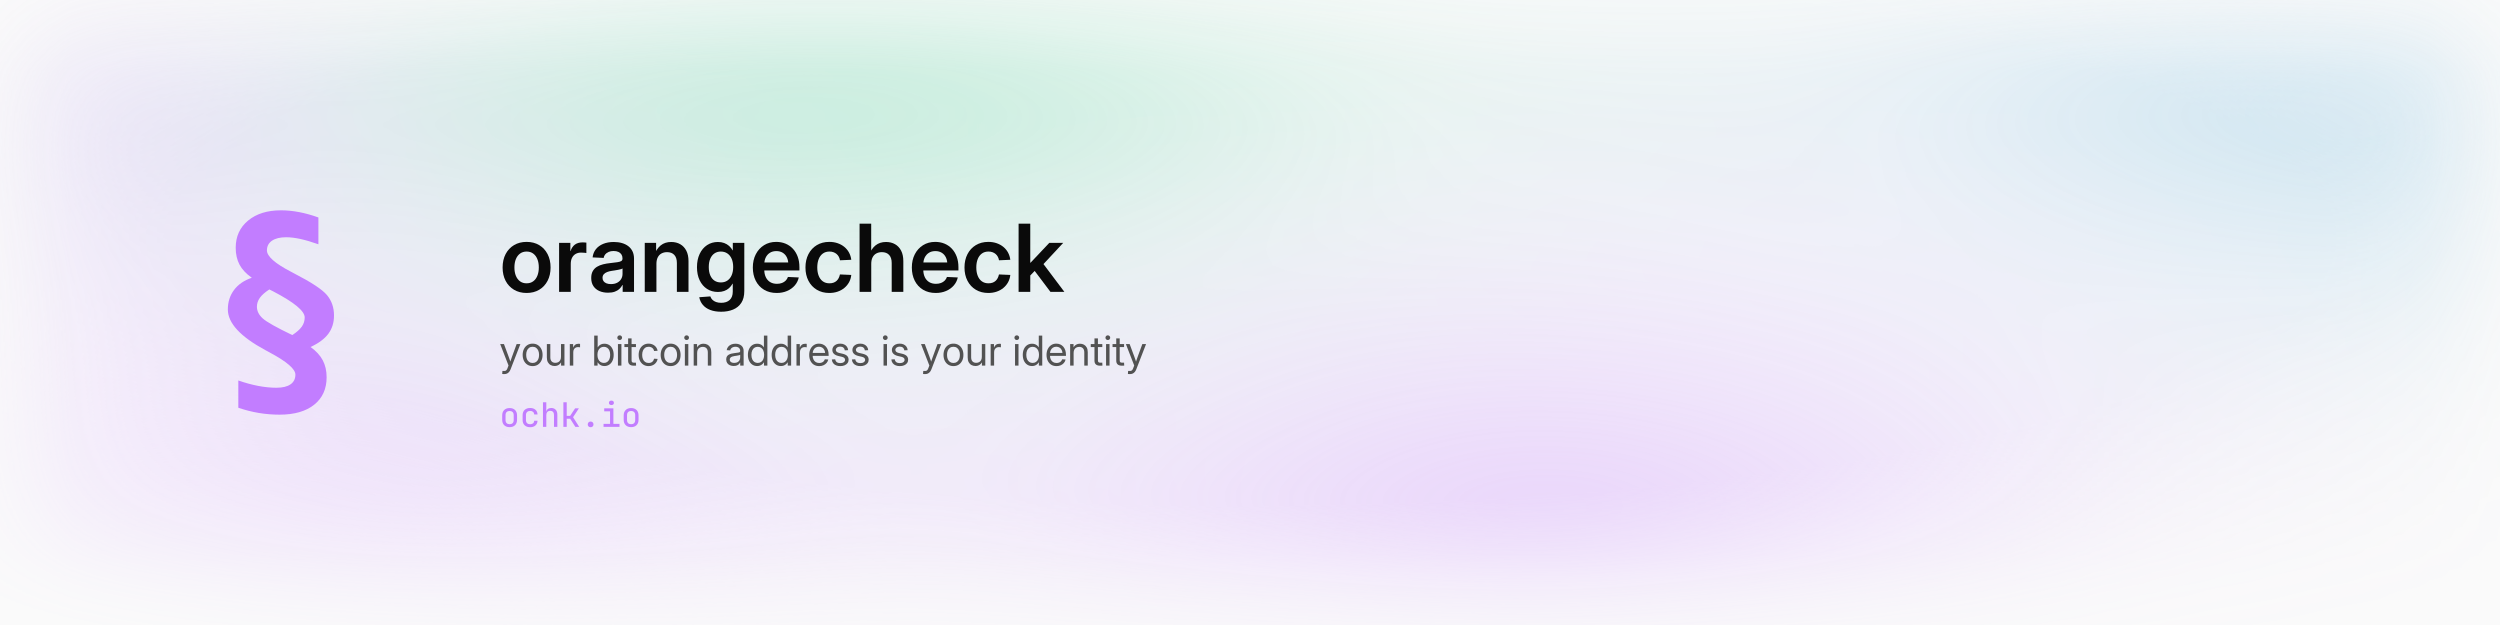
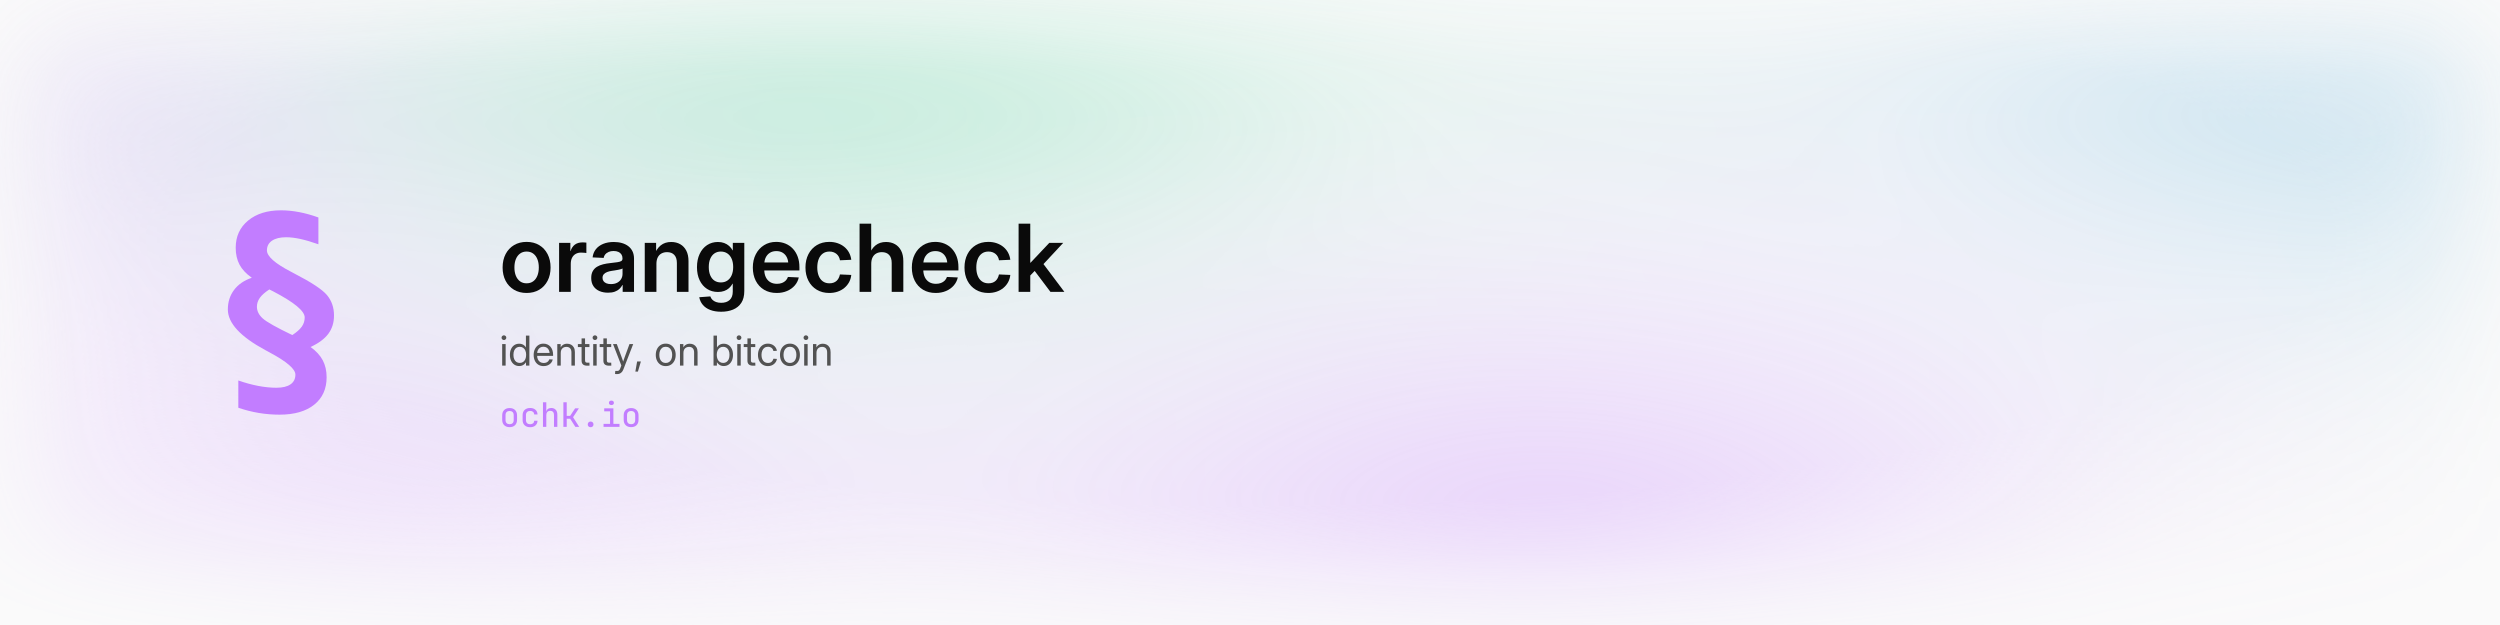
<svg xmlns="http://www.w3.org/2000/svg" width="1584" height="396" viewBox="0 0 1584 396" role="img" aria-label="orangecheck — linkedin banner (lightning/light)">
  <rect width="1584" height="396" fill="#fafafa" />
  <filter id="aublur" x="-20%" y="-20%" width="140%" height="140%">
    <feGaussianBlur stdDeviation="47.5" />
  </filter>
  <mask id="aumask">
    <rect width="1584" height="396" fill="url(#aufade)" />
  </mask>
  <defs>
    <radialGradient id="au0" cx="50%" cy="50%" r="50%">
      <stop offset="0%" stop-color="#c27dff" stop-opacity="0.95" />
      <stop offset="62%" stop-color="#c27dff" stop-opacity="0.18" />
      <stop offset="100%" stop-color="#c27dff" stop-opacity="0" />
    </radialGradient>
    <radialGradient id="au1" cx="50%" cy="50%" r="50%">
      <stop offset="0%" stop-color="#34c98a" stop-opacity="0.95" />
      <stop offset="62%" stop-color="#34c98a" stop-opacity="0.18" />
      <stop offset="100%" stop-color="#34c98a" stop-opacity="0" />
    </radialGradient>
    <radialGradient id="au2" cx="50%" cy="50%" r="50%">
      <stop offset="0%" stop-color="#3f9fd1" stop-opacity="0.95" />
      <stop offset="62%" stop-color="#3f9fd1" stop-opacity="0.18" />
      <stop offset="100%" stop-color="#3f9fd1" stop-opacity="0" />
    </radialGradient>
    <radialGradient id="au3" cx="50%" cy="50%" r="50%">
      <stop offset="0%" stop-color="#c27dff" stop-opacity="0.95" />
      <stop offset="62%" stop-color="#c27dff" stop-opacity="0.18" />
      <stop offset="100%" stop-color="#c27dff" stop-opacity="0" />
    </radialGradient>
    <radialGradient id="au4" cx="50%" cy="50%" r="50%">
      <stop offset="0%" stop-color="#c27dff" stop-opacity="0.95" />
      <stop offset="62%" stop-color="#c27dff" stop-opacity="0.18" />
      <stop offset="100%" stop-color="#c27dff" stop-opacity="0" />
    </radialGradient>
    <radialGradient id="aufade" cx="50%" cy="38%" r="78%">
      <stop offset="55%" stop-color="#fff" stop-opacity="1" />
      <stop offset="100%" stop-color="#fff" stop-opacity="0" />
    </radialGradient>
  </defs>
  <g opacity="0.4" filter="url(#aublur)" mask="url(#aumask)">
    <ellipse cx="-79.2" cy="-39.6" rx="728.6" ry="376.2" fill="url(#au0)" />
    <ellipse cx="538.6" cy="-19.8" rx="665.3" ry="356.4" fill="url(#au1)" />
    <ellipse cx="1552.3" cy="-31.7" rx="728.6" ry="376.2" fill="url(#au2)" />
    <ellipse cx="982.1" cy="376.2" rx="633.6" ry="336.6" fill="url(#au3)" />
    <ellipse cx="190.1" cy="403.9" rx="665.3" ry="336.6" fill="url(#au4)" />
  </g>
  <g transform="translate(95.0 115.0) scale(0.1621)" fill="#0a0a0a">
    <path d="M518 856Q463 820 438.5 785.5Q414 751 414 711Q414 657 462.5 613.0Q511 569 711 473Q766 509 790.5 543.5Q815 578 815 621Q815 702 550 840ZM930 1460V1235Q845 1265 779.0 1279.5Q713 1294 659 1294Q583 1294 540.5 1265.0Q498 1236 498 1184Q498 1109 701 1004Q720 994 729 989Q943 879 1002.0 808.5Q1061 738 1061 637Q1061 548 1013.5 484.0Q966 420 864 373Q934 323 966.5 261.5Q999 200 999 119Q999 -28 894.5 -111.5Q790 -195 604 -195Q515 -195 429.0 -180.5Q343 -166 258 -137V92Q343 62 424.0 46.5Q505 31 578 31Q655 31 696.0 59.5Q737 88 737 141Q737 211 523 326L512 332L486 346Q170 516 170 688Q170 782 222.0 851.5Q274 921 371 954Q300 1004 268.0 1064.0Q236 1124 236 1206Q236 1348 340.0 1434.0Q444 1520 616 1520Q690 1520 768.5 1505.0Q847 1490 930 1460Z" fill="#c27dff" transform="translate(225.3457 820.5434) scale(0.465726 -0.465726)" />
  </g>
  <g fill="#0a0a0a">
    <path transform="translate(316.48 184.93) scale(0.029 -0.029)" d="M592 -24Q436 -24 317.50 46Q199 116 133.50 241.50Q68 367 68 533Q68 699 133.50 825Q199 951 317.50 1021.50Q436 1092 592 1092Q750 1092 867.50 1021.50Q985 951 1050.50 825Q1116 699 1116 533Q1116 367 1050.50 241.50Q985 116 867.50 46Q750 -24 592 -24ZM592 187Q676 187 735.50 230Q795 273 827 351Q859 429 859 533Q859 638 827 716Q795 794 735.50 837.50Q676 881 592 881Q510 881 450 837.50Q390 794 358 716Q326 638 326 533Q326 428 358 350.50Q390 273 449.50 230Q509 187 592 187Z" />
    <path transform="translate(350.85 184.93) scale(0.029 -0.029)" d="M117 0V1070H363V892H368Q397 984 462 1032.50Q527 1081 629 1081Q653 1081 675.50 1079.50Q698 1078 713 1076V849Q699 852 664.50 855Q630 858 594 858Q531 858 480.50 830Q430 802 401 747Q372 692 372 611V0Z" />
    <path transform="translate(372.54 184.93) scale(0.029 -0.029)" d="M438 -18Q332 -18 249.50 18Q167 54 119 125.50Q71 197 71 303Q71 394 105 453.50Q139 513 197.50 548.50Q256 584 331.50 602.50Q407 621 488 629Q586 640 644 648.50Q702 657 728 674Q754 691 754 727V734Q754 782 731 817.50Q708 853 665 873Q622 893 560 893Q498 893 451.50 873Q405 853 377 819Q349 785 343 742L101 753Q113 857 172.50 932Q232 1007 332 1048.50Q432 1090 564 1090Q662 1090 743 1066.50Q824 1043 883 997Q942 951 974 883Q1006 815 1006 726V0H758V150H752Q728 103 687 64.50Q646 26 585 4Q524 -18 438 -18ZM501 170Q583 170 639.50 200.50Q696 231 725.50 281.50Q755 332 755 393V512Q743 503 718.50 496Q694 489 661 482.50Q628 476 591.50 470Q555 464 519 459Q464 451 418.50 433.50Q373 416 345.50 385Q318 354 318 305Q318 263 341 232.50Q364 202 405 186Q446 170 501 170Z" />
    <path transform="translate(405.12 184.93) scale(0.029 -0.029)" d="M372 610V0H117V1070H365L366 799H323Q373 941 465.50 1015.50Q558 1090 695 1090Q807 1090 892 1041.50Q977 993 1025 900Q1073 807 1073 671V0H819V631Q819 747 762.50 807.50Q706 868 604 868Q538 868 485 840.50Q432 813 402 755.50Q372 698 372 610Z" />
    <path transform="translate(439.63 184.93) scale(0.029 -0.029)" d="M597 -434Q459 -434 358 -395Q257 -356 196.50 -284.50Q136 -213 118 -117L360 -99Q373 -141 405 -172.50Q437 -204 485 -221.50Q533 -239 597 -239Q716 -239 783 -176.50Q850 -114 850 6V179H845Q814 122 768.50 81.50Q723 41 662.50 19.50Q602 -2 526 -2Q391 -2 287.50 65Q184 132 126 254Q68 376 68 539Q68 705 126.50 829Q185 953 288.50 1021.50Q392 1090 526 1090Q601 1090 662 1067.50Q723 1045 769.50 1004Q816 963 847 907H851V1070H1102V21Q1102 -140 1036.50 -240Q971 -340 856.50 -387Q742 -434 597 -434ZM589 206Q672 206 732.50 247Q793 288 826 364Q859 440 859 542Q859 645 826.50 721Q794 797 733 839Q672 881 589 881Q509 881 450 840.50Q391 800 358.50 724.50Q326 649 326 542Q326 436 358.50 360.50Q391 285 450 245.50Q509 206 589 206Z" />
    <path transform="translate(475.02 184.93) scale(0.029 -0.029)" d="M590 -24Q430 -24 312.50 47Q195 118 131.50 243.50Q68 369 68 532Q68 696 133 822Q198 948 313 1020Q428 1092 578 1092Q690 1092 782.50 1053.50Q875 1015 943 942.50Q1011 870 1048.50 768Q1086 666 1086 539V468H174V642H958L844 594Q844 685 812.50 751.50Q781 818 722 854.50Q663 891 581 891Q500 891 441 854Q382 817 350 751.50Q318 686 318 598V486Q318 392 351 322Q384 252 446 214Q508 176 595 176Q657 176 705.50 194.50Q754 213 787 247Q820 281 835 326L1072 315Q1050 215 983 138.50Q916 62 815 19Q714 -24 590 -24Z" />
    <path transform="translate(508.37 184.93) scale(0.029 -0.029)" d="M589 -24Q433 -24 315.50 46.50Q198 117 133 242.50Q68 368 68 533Q68 698 133 824Q198 950 315.50 1021Q433 1092 589 1092Q687 1092 770 1063.50Q853 1035 916.50 983Q980 931 1019 859.50Q1058 788 1069 701L822 690Q815 733 796 768Q777 803 747.50 828Q718 853 679 867Q640 881 592 881Q507 881 447.50 837.50Q388 794 357 716Q326 638 326 533Q326 429 357 351Q388 273 447.50 230Q507 187 592 187Q641 187 679.50 200.50Q718 214 746.50 239.50Q775 265 793.50 301Q812 337 821 381L1069 370Q1060 283 1021 211.50Q982 140 918.50 87Q855 34 771 5Q687 -24 589 -24Z" />
    <path transform="translate(541.23 184.93) scale(0.029 -0.029)" d="M372 610V0H117V1490H371V799H323Q373 941 465.50 1015.50Q558 1090 695 1090Q807 1090 892 1041.50Q977 993 1025 900Q1073 807 1073 671V0H819V631Q819 747 762.50 807.50Q706 868 604 868Q538 868 485 840.50Q432 813 402 755.50Q372 698 372 610Z" />
    <path transform="translate(575.77 184.93) scale(0.029 -0.029)" d="M590 -24Q430 -24 312.50 47Q195 118 131.50 243.50Q68 369 68 532Q68 696 133 822Q198 948 313 1020Q428 1092 578 1092Q690 1092 782.50 1053.50Q875 1015 943 942.50Q1011 870 1048.50 768Q1086 666 1086 539V468H174V642H958L844 594Q844 685 812.50 751.50Q781 818 722 854.50Q663 891 581 891Q500 891 441 854Q382 817 350 751.50Q318 686 318 598V486Q318 392 351 322Q384 252 446 214Q508 176 595 176Q657 176 705.50 194.50Q754 213 787 247Q820 281 835 326L1072 315Q1050 215 983 138.50Q916 62 815 19Q714 -24 590 -24Z" />
    <path transform="translate(609.13 184.93) scale(0.029 -0.029)" d="M589 -24Q433 -24 315.50 46.50Q198 117 133 242.50Q68 368 68 533Q68 698 133 824Q198 950 315.50 1021Q433 1092 589 1092Q687 1092 770 1063.50Q853 1035 916.50 983Q980 931 1019 859.50Q1058 788 1069 701L822 690Q815 733 796 768Q777 803 747.50 828Q718 853 679 867Q640 881 592 881Q507 881 447.50 837.50Q388 794 357 716Q326 638 326 533Q326 429 357 351Q388 273 447.50 230Q507 187 592 187Q641 187 679.50 200.50Q718 214 746.50 239.50Q775 265 793.50 301Q812 337 821 381L1069 370Q1060 283 1021 211.50Q982 140 918.50 87Q855 34 771 5Q687 -24 589 -24Z" />
    <path transform="translate(641.99 184.93) scale(0.029 -0.029)" d="M350 335V637H378L787 1070H1091L600 542H549ZM117 0V1490H372V0ZM813 0 447 486 618 664 1117 0Z" />
  </g>
  <g fill="#525252">
-     <path transform="translate(316.48 231.66) scale(0.01276 -0.01276)" d="M135 -415 146 -264 231 -265Q269 -268 298.50 -256Q328 -244 352.50 -214Q377 -184 396 -132L448 6L35 1070H222L452 450Q483 367 510 285.50Q537 204 563 123H513Q539 204 566.50 286Q594 368 624 450L851 1070H1036L548 -190Q518 -265 474 -316Q430 -367 372.50 -393.50Q315 -420 246 -420Q215 -420 187 -418.50Q159 -417 135 -415Z" />
-     <path transform="translate(330.15 231.66) scale(0.01276 -0.01276)" d="M573 -24Q426 -24 314.50 47Q203 118 141 243Q79 368 79 532Q79 697 141 823Q203 949 314.50 1020.50Q426 1092 573 1092Q722 1092 833 1020.50Q944 949 1006 823Q1068 697 1068 532Q1068 368 1006 243Q944 118 833 47Q722 -24 573 -24ZM573 132Q676 132 747.50 183Q819 234 856.50 324.50Q894 415 894 532Q894 651 856.50 741.50Q819 832 747.50 884Q676 936 573 936Q471 936 399.50 884.50Q328 833 291 742Q254 651 254 532Q254 414 291 324Q328 234 399.50 183Q471 132 573 132Z" />
-     <path transform="translate(344.79 231.66) scale(0.01276 -0.01276)" d="M519 -19Q412 -19 324 27.50Q236 74 184.50 168Q133 262 133 402V1070H305V414Q305 279 371.50 209Q438 139 556 139Q634 139 697 170.50Q760 202 797.50 269.50Q835 337 835 440V1070H1007V0H839V259H882Q830 114 737 47.50Q644 -19 519 -19Z" />
-     <path transform="translate(359.33 231.66) scale(0.01276 -0.01276)" d="M133 0V1070H298V902H304Q333 985 399.50 1035.50Q466 1086 566 1086Q588 1086 609 1084Q630 1082 642 1080V908Q632 911 603 915.50Q574 920 537 920Q474 920 421 891.50Q368 863 336.50 805.50Q305 748 305 661V0Z" />
-     <path transform="translate(374.79 231.66) scale(0.01276 -0.01276)" d="M639 -21Q562 -21 499.50 2.50Q437 26 389 67.50Q341 109 307 163H301V0H133V1490H305V909H310Q341 961 388 1001.50Q435 1042 498.50 1065Q562 1088 639 1088Q777 1088 881 1019Q985 950 1042.50 825Q1100 700 1100 534Q1100 369 1042.50 244Q985 119 881 49Q777 -21 639 -21ZM613 134Q708 134 778 181.50Q848 229 887 318.50Q926 408 926 535Q926 662 887 751Q848 840 778 887Q708 934 613 934Q514 934 442 884.50Q370 835 332 745.50Q294 656 294 535Q294 415 332.50 324.50Q371 234 442.50 184Q514 134 613 134Z" />
-     <path transform="translate(389.83 231.66) scale(0.01276 -0.01276)" d="M133 0V1070H305V0ZM220 1271Q171 1271 136.50 1305Q102 1339 102 1387Q102 1436 136.50 1470Q171 1504 219 1504Q269 1504 303.50 1470Q338 1436 338 1387Q338 1339 303.50 1305Q269 1271 220 1271Z" />
-     <path transform="translate(395.42 231.66) scale(0.01276 -0.01276)" d="M589 1070V922H16V1070ZM200 1353H372V264Q372 199 398.50 172.50Q425 146 491 146Q513 146 539.50 147Q566 148 588 149L596 1Q570 -1 538 -2Q506 -3 478 -3Q340 -3 270 60Q200 123 200 246Z" />
-     <path transform="translate(403.64 231.66) scale(0.01276 -0.01276)" d="M573 -24Q426 -24 314.50 47Q203 118 141 243Q79 368 79 532Q79 697 141 823Q203 949 314.50 1020.50Q426 1092 573 1092Q661 1092 736.50 1065.50Q812 1039 871 992Q930 945 968 880Q1006 815 1020 737L848 726Q838 772 815.50 810.50Q793 849 758 877Q723 905 677 920.50Q631 936 573 936Q471 936 399.50 884.50Q328 833 291 742Q254 651 254 532Q254 414 291 324Q328 234 399.50 183Q471 132 573 132Q632 132 677.50 147Q723 162 756 190Q789 218 812 257Q835 296 847 344L1021 333Q1008 256 969.50 190.50Q931 125 871.50 77Q812 29 736.50 2.50Q661 -24 573 -24Z" />
-     <path transform="translate(417.59 231.66) scale(0.01276 -0.01276)" d="M573 -24Q426 -24 314.50 47Q203 118 141 243Q79 368 79 532Q79 697 141 823Q203 949 314.50 1020.50Q426 1092 573 1092Q722 1092 833 1020.50Q944 949 1006 823Q1068 697 1068 532Q1068 368 1006 243Q944 118 833 47Q722 -24 573 -24ZM573 132Q676 132 747.50 183Q819 234 856.50 324.50Q894 415 894 532Q894 651 856.50 741.50Q819 832 747.50 884Q676 936 573 936Q471 936 399.50 884.50Q328 833 291 742Q254 651 254 532Q254 414 291 324Q328 234 399.50 183Q471 132 573 132Z" />
-     <path transform="translate(432.23 231.66) scale(0.01276 -0.01276)" d="M133 0V1070H305V0ZM220 1271Q171 1271 136.50 1305Q102 1339 102 1387Q102 1436 136.50 1470Q171 1504 219 1504Q269 1504 303.50 1470Q338 1436 338 1387Q338 1339 303.50 1305Q269 1271 220 1271Z" />
-     <path transform="translate(437.82 231.66) scale(0.01276 -0.01276)" d="M305 630V0H133V1070H301V810H258Q310 956 403 1022Q496 1088 621 1088Q729 1088 816.50 1041.50Q904 995 955.50 902Q1007 809 1007 668V0H835V655Q835 791 769 861Q703 931 584 931Q507 931 443.50 899Q380 867 342.50 800.50Q305 734 305 630Z" />
-     <path transform="translate(459.08 231.66) scale(0.01276 -0.01276)" d="M453 -18Q348 -18 264 19Q180 56 131 128.50Q82 201 82 307Q82 399 118 457Q154 515 214.50 547.50Q275 580 351 597Q427 614 506 624Q606 638 665.50 645Q725 652 750.50 668.50Q776 685 776 725V734Q776 795 749 840Q722 885 669.50 911Q617 937 542 937Q468 937 411 912Q354 887 320.50 846Q287 805 279 756L106 768Q120 866 179 937.50Q238 1009 331.50 1048.50Q425 1088 541 1088Q625 1088 699 1066Q773 1044 828.50 999Q884 954 915.50 887Q947 820 947 730V0H777V150H771Q752 112 714 73Q676 34 612.50 8Q549 -18 453 -18ZM479 135Q582 135 648 173Q714 211 745 271.50Q776 332 776 401V538Q766 528 737 519.50Q708 511 667.50 503.50Q627 496 582.50 489Q538 482 498 477Q436 469 381 449.50Q326 430 292 394Q258 358 258 297Q258 246 285 210Q312 174 362 154.50Q412 135 479 135Z" />
-     <path transform="translate(472.86 231.66) scale(0.01276 -0.01276)" d="M540 -21Q403 -21 298.50 49Q194 119 136.50 244Q79 369 79 534Q79 700 137 825Q195 950 299 1019Q403 1088 541 1088Q619 1088 681.50 1065Q744 1042 791.50 1001.50Q839 961 869 909H874V1490H1046V0H878V163H872Q839 109 790.50 67.50Q742 26 680 2.50Q618 -21 540 -21ZM567 134Q666 134 737.50 184Q809 234 847 324.50Q885 415 885 535Q885 656 847 745.50Q809 835 737.50 884.50Q666 934 567 934Q472 934 401.50 887Q331 840 292.50 751Q254 662 254 535Q254 408 293 318.50Q332 229 402.50 181.50Q473 134 567 134Z" />
-     <path transform="translate(487.91 231.66) scale(0.01276 -0.01276)" d="M540 -21Q403 -21 298.50 49Q194 119 136.50 244Q79 369 79 534Q79 700 137 825Q195 950 299 1019Q403 1088 541 1088Q619 1088 681.50 1065Q744 1042 791.50 1001.50Q839 961 869 909H874V1490H1046V0H878V163H872Q839 109 790.50 67.50Q742 26 680 2.50Q618 -21 540 -21ZM567 134Q666 134 737.50 184Q809 234 847 324.50Q885 415 885 535Q885 656 847 745.50Q809 835 737.50 884.50Q666 934 567 934Q472 934 401.50 887Q331 840 292.50 751Q254 662 254 535Q254 408 293 318.50Q332 229 402.50 181.50Q473 134 567 134Z" />
-     <path transform="translate(502.95 231.66) scale(0.01276 -0.01276)" d="M133 0V1070H298V902H304Q333 985 399.50 1035.50Q466 1086 566 1086Q588 1086 609 1084Q630 1082 642 1080V908Q632 911 603 915.50Q574 920 537 920Q474 920 421 891.50Q368 863 336.50 805.50Q305 748 305 661V0Z" />
-     <path transform="translate(511.70 231.66) scale(0.01276 -0.01276)" d="M577 -24Q420 -24 309 47Q198 118 138.50 243.50Q79 369 79 531Q79 695 140.50 821Q202 947 311 1019.50Q420 1092 563 1092Q668 1092 756 1054Q844 1016 908.50 944Q973 872 1008.50 769.50Q1044 667 1044 536V483H176V631H949L873 578Q873 687 835.50 768Q798 849 728.50 893.50Q659 938 563 938Q467 938 397 893Q327 848 288.50 768.50Q250 689 250 585V506Q250 394 289 309.50Q328 225 401 178Q474 131 577 131Q650 131 706.50 153.50Q763 176 800.50 217.50Q838 259 855 314L1026 304Q1005 206 942 132.50Q879 59 785.50 17.50Q692 -24 577 -24Z" />
-     <path transform="translate(525.98 231.66) scale(0.01276 -0.01276)" d="M504 -24Q390 -24 298.50 12Q207 48 150 121.50Q93 195 83 306L252 315Q264 222 328 173.50Q392 125 500 125Q612 125 676.50 171.50Q741 218 741 288Q741 348 698 384.50Q655 421 581 438L408 478Q260 514 184.50 589Q109 664 109 780Q109 871 159 941.50Q209 1012 297 1052Q385 1092 499 1092Q610 1092 696 1052Q782 1012 833.50 939.50Q885 867 893 767L727 758Q721 837 662 890.50Q603 944 499 944Q402 944 342 897Q282 850 282 782Q282 722 326 685Q370 648 451 629L621 589Q773 553 844.50 480.50Q916 408 916 294Q916 196 862.50 124.50Q809 53 715.50 14.50Q622 -24 504 -24Z" />
-     <path transform="translate(538.69 231.66) scale(0.01276 -0.01276)" d="M504 -24Q390 -24 298.50 12Q207 48 150 121.50Q93 195 83 306L252 315Q264 222 328 173.50Q392 125 500 125Q612 125 676.50 171.50Q741 218 741 288Q741 348 698 384.50Q655 421 581 438L408 478Q260 514 184.50 589Q109 664 109 780Q109 871 159 941.50Q209 1012 297 1052Q385 1092 499 1092Q610 1092 696 1052Q782 1012 833.50 939.50Q885 867 893 767L727 758Q721 837 662 890.50Q603 944 499 944Q402 944 342 897Q282 850 282 782Q282 722 326 685Q370 648 451 629L621 589Q773 553 844.50 480.50Q916 408 916 294Q916 196 862.50 124.50Q809 53 715.50 14.50Q622 -24 504 -24Z" />
-     <path transform="translate(558.11 231.66) scale(0.01276 -0.01276)" d="M133 0V1070H305V0ZM220 1271Q171 1271 136.50 1305Q102 1339 102 1387Q102 1436 136.50 1470Q171 1504 219 1504Q269 1504 303.50 1470Q338 1436 338 1387Q338 1339 303.50 1305Q269 1271 220 1271Z" />
-     <path transform="translate(563.70 231.66) scale(0.01276 -0.01276)" d="M504 -24Q390 -24 298.50 12Q207 48 150 121.50Q93 195 83 306L252 315Q264 222 328 173.50Q392 125 500 125Q612 125 676.50 171.50Q741 218 741 288Q741 348 698 384.50Q655 421 581 438L408 478Q260 514 184.50 589Q109 664 109 780Q109 871 159 941.50Q209 1012 297 1052Q385 1092 499 1092Q610 1092 696 1052Q782 1012 833.50 939.50Q885 867 893 767L727 758Q721 837 662 890.50Q603 944 499 944Q402 944 342 897Q282 850 282 782Q282 722 326 685Q370 648 451 629L621 589Q773 553 844.50 480.50Q916 408 916 294Q916 196 862.50 124.50Q809 53 715.50 14.50Q622 -24 504 -24Z" />
-     <path transform="translate(583.12 231.66) scale(0.01276 -0.01276)" d="M135 -415 146 -264 231 -265Q269 -268 298.50 -256Q328 -244 352.50 -214Q377 -184 396 -132L448 6L35 1070H222L452 450Q483 367 510 285.50Q537 204 563 123H513Q539 204 566.50 286Q594 368 624 450L851 1070H1036L548 -190Q518 -265 474 -316Q430 -367 372.50 -393.50Q315 -420 246 -420Q215 -420 187 -418.50Q159 -417 135 -415Z" />
-     <path transform="translate(596.79 231.66) scale(0.01276 -0.01276)" d="M573 -24Q426 -24 314.50 47Q203 118 141 243Q79 368 79 532Q79 697 141 823Q203 949 314.50 1020.50Q426 1092 573 1092Q722 1092 833 1020.50Q944 949 1006 823Q1068 697 1068 532Q1068 368 1006 243Q944 118 833 47Q722 -24 573 -24ZM573 132Q676 132 747.50 183Q819 234 856.50 324.50Q894 415 894 532Q894 651 856.50 741.50Q819 832 747.50 884Q676 936 573 936Q471 936 399.50 884.50Q328 833 291 742Q254 651 254 532Q254 414 291 324Q328 234 399.50 183Q471 132 573 132Z" />
-     <path transform="translate(611.43 231.66) scale(0.01276 -0.01276)" d="M519 -19Q412 -19 324 27.50Q236 74 184.50 168Q133 262 133 402V1070H305V414Q305 279 371.50 209Q438 139 556 139Q634 139 697 170.50Q760 202 797.50 269.50Q835 337 835 440V1070H1007V0H839V259H882Q830 114 737 47.50Q644 -19 519 -19Z" />
-     <path transform="translate(625.98 231.66) scale(0.01276 -0.01276)" d="M133 0V1070H298V902H304Q333 985 399.50 1035.50Q466 1086 566 1086Q588 1086 609 1084Q630 1082 642 1080V908Q632 911 603 915.50Q574 920 537 920Q474 920 421 891.50Q368 863 336.50 805.50Q305 748 305 661V0Z" />
-     <path transform="translate(641.43 231.66) scale(0.01276 -0.01276)" d="M133 0V1070H305V0ZM220 1271Q171 1271 136.50 1305Q102 1339 102 1387Q102 1436 136.50 1470Q171 1504 219 1504Q269 1504 303.50 1470Q338 1436 338 1387Q338 1339 303.50 1305Q269 1271 220 1271Z" />
-     <path transform="translate(647.02 231.66) scale(0.01276 -0.01276)" d="M540 -21Q403 -21 298.50 49Q194 119 136.50 244Q79 369 79 534Q79 700 137 825Q195 950 299 1019Q403 1088 541 1088Q619 1088 681.50 1065Q744 1042 791.50 1001.50Q839 961 869 909H874V1490H1046V0H878V163H872Q839 109 790.50 67.50Q742 26 680 2.50Q618 -21 540 -21ZM567 134Q666 134 737.50 184Q809 234 847 324.50Q885 415 885 535Q885 656 847 745.50Q809 835 737.50 884.50Q666 934 567 934Q472 934 401.50 887Q331 840 292.50 751Q254 662 254 535Q254 408 293 318.50Q332 229 402.50 181.50Q473 134 567 134Z" />
-     <path transform="translate(662.07 231.66) scale(0.01276 -0.01276)" d="M577 -24Q420 -24 309 47Q198 118 138.50 243.50Q79 369 79 531Q79 695 140.50 821Q202 947 311 1019.50Q420 1092 563 1092Q668 1092 756 1054Q844 1016 908.50 944Q973 872 1008.50 769.50Q1044 667 1044 536V483H176V631H949L873 578Q873 687 835.50 768Q798 849 728.50 893.50Q659 938 563 938Q467 938 397 893Q327 848 288.50 768.50Q250 689 250 585V506Q250 394 289 309.50Q328 225 401 178Q474 131 577 131Q650 131 706.50 153.50Q763 176 800.50 217.50Q838 259 855 314L1026 304Q1005 206 942 132.50Q879 59 785.50 17.50Q692 -24 577 -24Z" />
-     <path transform="translate(676.35 231.66) scale(0.01276 -0.01276)" d="M305 630V0H133V1070H301V810H258Q310 956 403 1022Q496 1088 621 1088Q729 1088 816.50 1041.50Q904 995 955.50 902Q1007 809 1007 668V0H835V655Q835 791 769 861Q703 931 584 931Q507 931 443.50 899Q380 867 342.50 800.50Q305 734 305 630Z" />
-     <path transform="translate(690.90 231.66) scale(0.01276 -0.01276)" d="M589 1070V922H16V1070ZM200 1353H372V264Q372 199 398.50 172.50Q425 146 491 146Q513 146 539.50 147Q566 148 588 149L596 1Q570 -1 538 -2Q506 -3 478 -3Q340 -3 270 60Q200 123 200 246Z" />
-     <path transform="translate(699.11 231.66) scale(0.01276 -0.01276)" d="M133 0V1070H305V0ZM220 1271Q171 1271 136.50 1305Q102 1339 102 1387Q102 1436 136.50 1470Q171 1504 219 1504Q269 1504 303.50 1470Q338 1436 338 1387Q338 1339 303.50 1305Q269 1271 220 1271Z" />
-     <path transform="translate(704.70 231.66) scale(0.01276 -0.01276)" d="M589 1070V922H16V1070ZM200 1353H372V264Q372 199 398.50 172.50Q425 146 491 146Q513 146 539.50 147Q566 148 588 149L596 1Q570 -1 538 -2Q506 -3 478 -3Q340 -3 270 60Q200 123 200 246Z" />
-     <path transform="translate(712.92 231.66) scale(0.01276 -0.01276)" d="M135 -415 146 -264 231 -265Q269 -268 298.50 -256Q328 -244 352.50 -214Q377 -184 396 -132L448 6L35 1070H222L452 450Q483 367 510 285.50Q537 204 563 123H513Q539 204 566.50 286Q594 368 624 450L851 1070H1036L548 -190Q518 -265 474 -316Q430 -367 372.50 -393.50Q315 -420 246 -420Q215 -420 187 -418.50Q159 -417 135 -415Z" />
+     <path transform="translate(316.48 231.66) scale(0.01276 -0.01276)" d="M133 0V1070H305V0ZM220 1271Q171 1271 136.50 1305Q102 1339 102 1387Q102 1436 136.50 1470Q171 1504 219 1504Q269 1504 303.50 1470Q338 1436 338 1387Q338 1339 303.50 1305Q269 1271 220 1271Z" />
+     <path transform="translate(322.07 231.66) scale(0.01276 -0.01276)" d="M540 -21Q403 -21 298.50 49Q194 119 136.50 244Q79 369 79 534Q79 700 137 825Q195 950 299 1019Q403 1088 541 1088Q619 1088 681.50 1065Q744 1042 791.50 1001.50Q839 961 869 909H874V1490H1046V0H878V163H872Q839 109 790.50 67.50Q742 26 680 2.50Q618 -21 540 -21ZM567 134Q666 134 737.50 184Q809 234 847 324.50Q885 415 885 535Q885 656 847 745.50Q809 835 737.50 884.50Q666 934 567 934Q472 934 401.50 887Q331 840 292.50 751Q254 662 254 535Q254 408 293 318.50Q332 229 402.50 181.50Q473 134 567 134Z" />
+     <path transform="translate(337.12 231.66) scale(0.01276 -0.01276)" d="M577 -24Q420 -24 309 47Q198 118 138.50 243.50Q79 369 79 531Q79 695 140.50 821Q202 947 311 1019.50Q420 1092 563 1092Q668 1092 756 1054Q844 1016 908.50 944Q973 872 1008.50 769.50Q1044 667 1044 536V483H176V631H949L873 578Q873 687 835.50 768Q798 849 728.50 893.50Q659 938 563 938Q467 938 397 893Q327 848 288.50 768.50Q250 689 250 585V506Q250 394 289 309.50Q328 225 401 178Q474 131 577 131Q650 131 706.50 153.50Q763 176 800.50 217.50Q838 259 855 314L1026 304Q1005 206 942 132.50Q879 59 785.50 17.50Q692 -24 577 -24Z" />
+     <path transform="translate(351.40 231.66) scale(0.01276 -0.01276)" d="M305 630V0H133V1070H301V810H258Q310 956 403 1022Q496 1088 621 1088Q729 1088 816.50 1041.50Q904 995 955.50 902Q1007 809 1007 668V0H835V655Q835 791 769 861Q703 931 584 931Q507 931 443.50 899Q380 867 342.50 800.50Q305 734 305 630Z" />
+     <path transform="translate(365.94 231.66) scale(0.01276 -0.01276)" d="M589 1070V922H16V1070ZM200 1353H372V264Q372 199 398.50 172.50Q425 146 491 146Q513 146 539.50 147Q566 148 588 149L596 1Q570 -1 538 -2Q506 -3 478 -3Q340 -3 270 60Q200 123 200 246Z" />
+     <path transform="translate(374.16 231.66) scale(0.01276 -0.01276)" d="M133 0V1070H305V0ZM220 1271Q171 1271 136.50 1305Q102 1339 102 1387Q102 1436 136.50 1470Q171 1504 219 1504Q269 1504 303.50 1470Q338 1436 338 1387Q338 1339 303.50 1305Q269 1271 220 1271Z" />
+     <path transform="translate(379.75 231.66) scale(0.01276 -0.01276)" d="M589 1070V922H16V1070ZM200 1353H372V264Q372 199 398.50 172.50Q425 146 491 146Q513 146 539.50 147Q566 148 588 149L596 1Q570 -1 538 -2Q506 -3 478 -3Q340 -3 270 60Q200 123 200 246Z" />
+     <path transform="translate(387.97 231.66) scale(0.01276 -0.01276)" d="M135 -415 146 -264 231 -265Q269 -268 298.50 -256Q328 -244 352.50 -214Q377 -184 396 -132L448 6L35 1070H222L452 450Q483 367 510 285.50Q537 204 563 123H513Q539 204 566.50 286Q594 368 624 450L851 1070H1036L548 -190Q518 -265 474 -316Q430 -367 372.50 -393.50Q315 -420 246 -420Q215 -420 187 -418.50Q159 -417 135 -415Z" />
+     <path transform="translate(401.64 231.66) scale(0.01276 -0.01276)" d="M72 -298 160 208H347L199 -298Z" />
+     <path transform="translate(414.49 231.66) scale(0.01276 -0.01276)" d="M573 -24Q426 -24 314.50 47Q203 118 141 243Q79 368 79 532Q79 697 141 823Q203 949 314.50 1020.50Q426 1092 573 1092Q722 1092 833 1020.50Q944 949 1006 823Q1068 697 1068 532Q1068 368 1006 243Q944 118 833 47Q722 -24 573 -24ZM573 132Q676 132 747.50 183Q819 234 856.50 324.50Q894 415 894 532Q894 651 856.50 741.50Q819 832 747.50 884Q676 936 573 936Q471 936 399.50 884.50Q328 833 291 742Q254 651 254 532Q254 414 291 324Q328 234 399.50 183Q471 132 573 132Z" />
+     <path transform="translate(429.13 231.66) scale(0.01276 -0.01276)" d="M305 630V0H133V1070H301V810H258Q310 956 403 1022Q496 1088 621 1088Q729 1088 816.50 1041.50Q904 995 955.50 902Q1007 809 1007 668V0H835V655Q835 791 769 861Q703 931 584 931Q507 931 443.50 899Q380 867 342.50 800.50Q305 734 305 630Z" />
+     <path transform="translate(450.39 231.66) scale(0.01276 -0.01276)" d="M639 -21Q562 -21 499.50 2.50Q437 26 389 67.50Q341 109 307 163H301V0H133V1490H305V909H310Q341 961 388 1001.50Q435 1042 498.50 1065Q562 1088 639 1088Q777 1088 881 1019Q985 950 1042.50 825Q1100 700 1100 534Q1100 369 1042.50 244Q985 119 881 49Q777 -21 639 -21ZM613 134Q708 134 778 181.50Q848 229 887 318.50Q926 408 926 535Q926 662 887 751Q848 840 778 887Q708 934 613 934Q514 934 442 884.50Q370 835 332 745.50Q294 656 294 535Q294 415 332.50 324.50Q371 234 442.50 184Q514 134 613 134Z" />
+     <path transform="translate(465.43 231.66) scale(0.01276 -0.01276)" d="M133 0V1070H305V0ZM220 1271Q171 1271 136.50 1305Q102 1339 102 1387Q102 1436 136.50 1470Q171 1504 219 1504Q269 1504 303.50 1470Q338 1436 338 1387Q338 1339 303.50 1305Q269 1271 220 1271Z" />
+     <path transform="translate(471.02 231.66) scale(0.01276 -0.01276)" d="M589 1070V922H16V1070ZM200 1353H372V264Q372 199 398.50 172.50Q425 146 491 146Q513 146 539.50 147Q566 148 588 149L596 1Q570 -1 538 -2Q506 -3 478 -3Q340 -3 270 60Q200 123 200 246Z" />
+     <path transform="translate(479.24 231.66) scale(0.01276 -0.01276)" d="M573 -24Q426 -24 314.50 47Q203 118 141 243Q79 368 79 532Q79 697 141 823Q203 949 314.50 1020.50Q426 1092 573 1092Q661 1092 736.50 1065.50Q812 1039 871 992Q930 945 968 880Q1006 815 1020 737L848 726Q838 772 815.50 810.50Q793 849 758 877Q723 905 677 920.50Q631 936 573 936Q471 936 399.50 884.50Q328 833 291 742Q254 651 254 532Q254 414 291 324Q328 234 399.50 183Q471 132 573 132Q632 132 677.50 147Q723 162 756 190Q789 218 812 257Q835 296 847 344L1021 333Q1008 256 969.50 190.50Q931 125 871.50 77Q812 29 736.50 2.50Q661 -24 573 -24Z" />
+     <path transform="translate(493.19 231.66) scale(0.01276 -0.01276)" d="M573 -24Q426 -24 314.50 47Q203 118 141 243Q79 368 79 532Q79 697 141 823Q203 949 314.50 1020.50Q426 1092 573 1092Q722 1092 833 1020.50Q944 949 1006 823Q1068 697 1068 532Q1068 368 1006 243Q944 118 833 47Q722 -24 573 -24ZM573 132Q676 132 747.50 183Q819 234 856.50 324.50Q894 415 894 532Q894 651 856.50 741.50Q819 832 747.50 884Q676 936 573 936Q471 936 399.50 884.50Q328 833 291 742Q254 651 254 532Q254 414 291 324Q328 234 399.50 183Q471 132 573 132Z" />
+     <path transform="translate(507.83 231.66) scale(0.01276 -0.01276)" d="M133 0V1070H305V0ZM220 1271Q171 1271 136.50 1305Q102 1339 102 1387Q102 1436 136.50 1470Q171 1504 219 1504Q269 1504 303.50 1470Q338 1436 338 1387Q338 1339 303.50 1305Q269 1271 220 1271Z" />
+     <path transform="translate(513.42 231.66) scale(0.01276 -0.01276)" d="M305 630V0H133V1070H301V810H258Q310 956 403 1022Q496 1088 621 1088Q729 1088 816.50 1041.50Q904 995 955.50 902Q1007 809 1007 668V0H835V655Q835 791 769 861Q703 931 584 931Q507 931 443.50 899Q380 867 342.50 800.50Q305 734 305 630Z" />
  </g>
  <g fill="#c27dff">
    <path transform="translate(316.48 270.47) scale(0.02138 -0.02138)" d="M300 -8Q199 -8 139.50 50Q80 108 80 212V338Q80 442 139.50 500Q199 558 300 558Q401 558 460.50 500Q520 442 520 338V212Q520 108 460.50 50Q401 -8 300 -8ZM300 79Q356 79 388.50 110.50Q421 142 421 203V347Q421 408 388.50 439.50Q356 471 300 471Q244 471 211.50 439.50Q179 408 179 347V203Q179 142 211.50 110.50Q244 79 300 79Z" />
    <path transform="translate(329.31 270.47) scale(0.02138 -0.02138)" d="M308 -10Q207 -10 146 46.50Q85 103 85 202V349Q85 447 146 503.50Q207 560 308 560Q405 560 464.50 508.50Q524 457 527 368H429Q426 418 393.50 445.50Q361 473 308 473Q251 473 217.50 440.50Q184 408 184 349V202Q184 142 217.50 110Q251 78 308 78Q362 78 394 105Q426 132 429 182H527Q524 93 464.50 41.50Q405 -10 308 -10Z" />
    <path transform="translate(342.14 270.47) scale(0.02138 -0.02138)" d="M88 0V730H187V550L186 445H187Q194 499 232.50 529.50Q271 560 334 560Q416 560 465 508Q514 456 514 368V0H415V353Q415 412 385 444Q355 476 303 476Q249 476 218 442.50Q187 409 187 349V0Z" />
    <path transform="translate(354.97 270.47) scale(0.02138 -0.02138)" d="M93 0V730H192V326H293L441 550H553L380 287L562 0H448L294 241H192V0Z" />
    <path transform="translate(367.80 270.47) scale(0.02138 -0.02138)" d="M300 -10Q262 -10 238.50 13Q215 36 215 72Q215 110 238.50 134Q262 158 300 158Q338 158 361.50 134Q385 110 385 72Q385 36 361.50 13Q338 -10 300 -10Z" />
    <path transform="translate(380.63 270.47) scale(0.02138 -0.02138)" d="M83 0V90H276V460H103V550H375V90H556V0ZM316 647Q282 647 262 664.50Q242 682 242 712Q242 743 262 761Q282 779 316 779Q350 779 370 761Q390 743 390 712Q390 682 370 664.50Q350 647 316 647Z" />
    <path transform="translate(393.46 270.47) scale(0.02138 -0.02138)" d="M300 -8Q199 -8 139.50 50Q80 108 80 212V338Q80 442 139.50 500Q199 558 300 558Q401 558 460.50 500Q520 442 520 338V212Q520 108 460.50 50Q401 -8 300 -8ZM300 79Q356 79 388.50 110.50Q421 142 421 203V347Q421 408 388.50 439.50Q356 471 300 471Q244 471 211.50 439.50Q179 408 179 347V203Q179 142 211.50 110.50Q244 79 300 79Z" />
  </g>
</svg>
